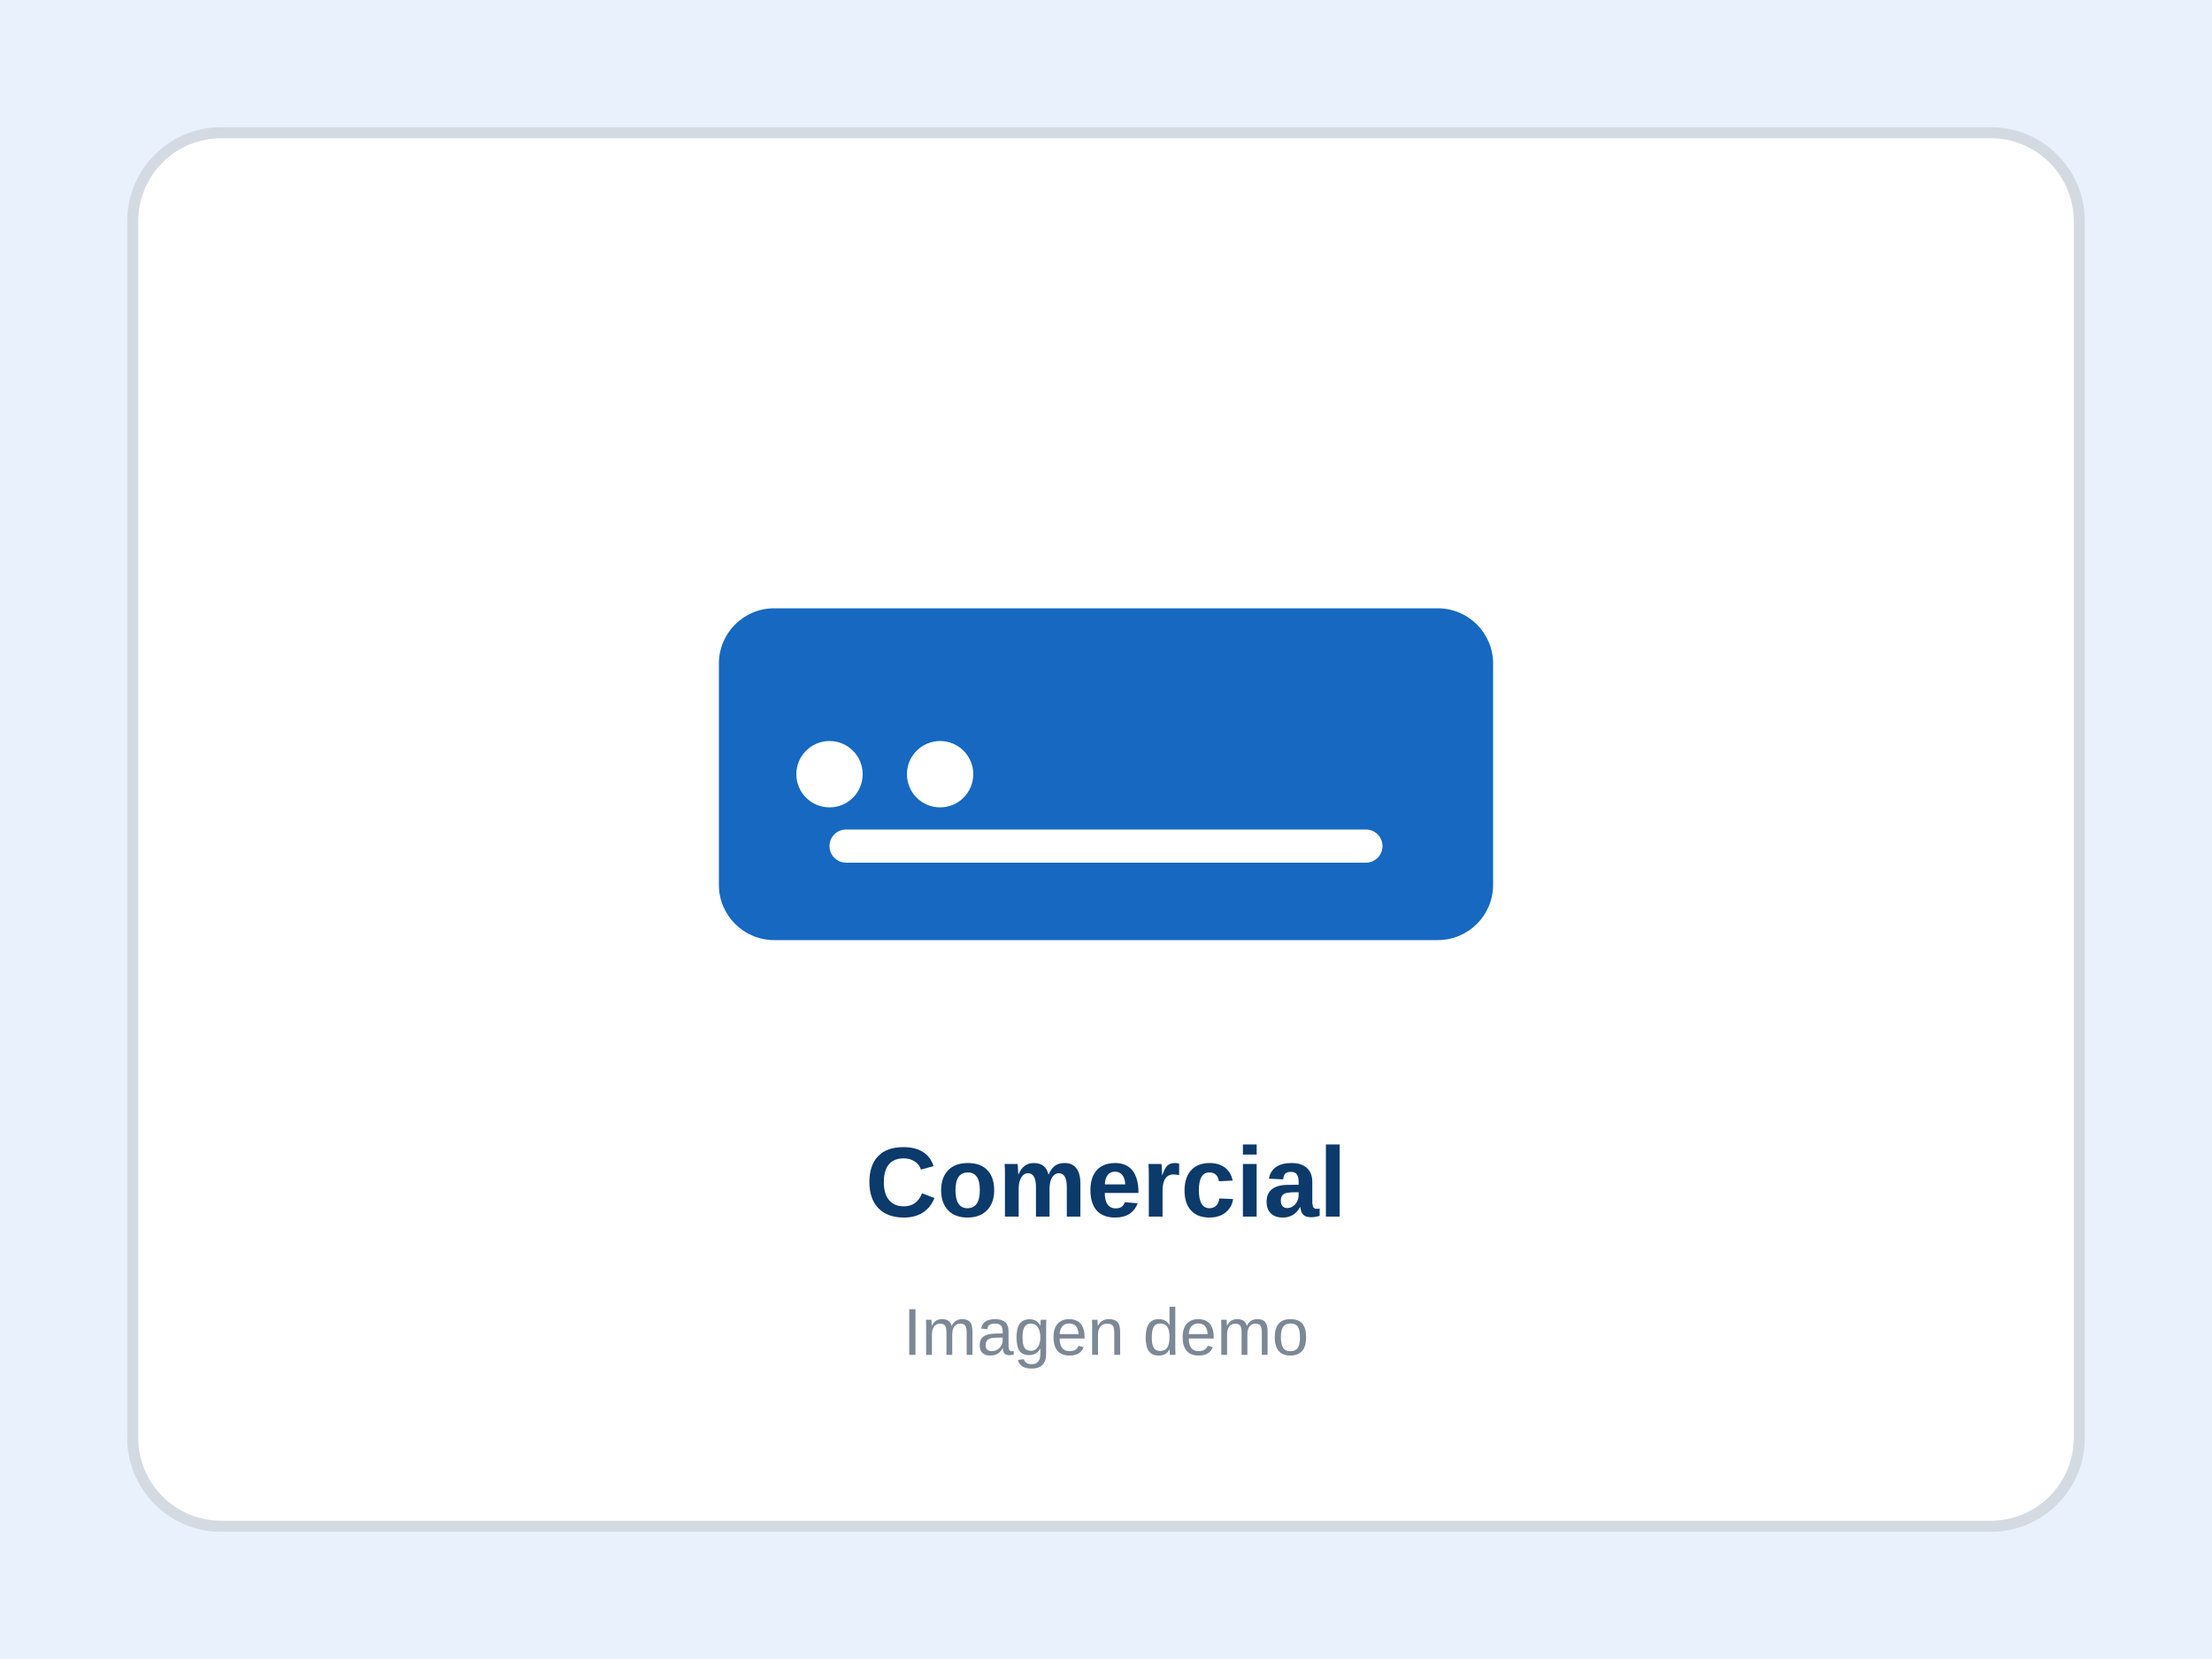
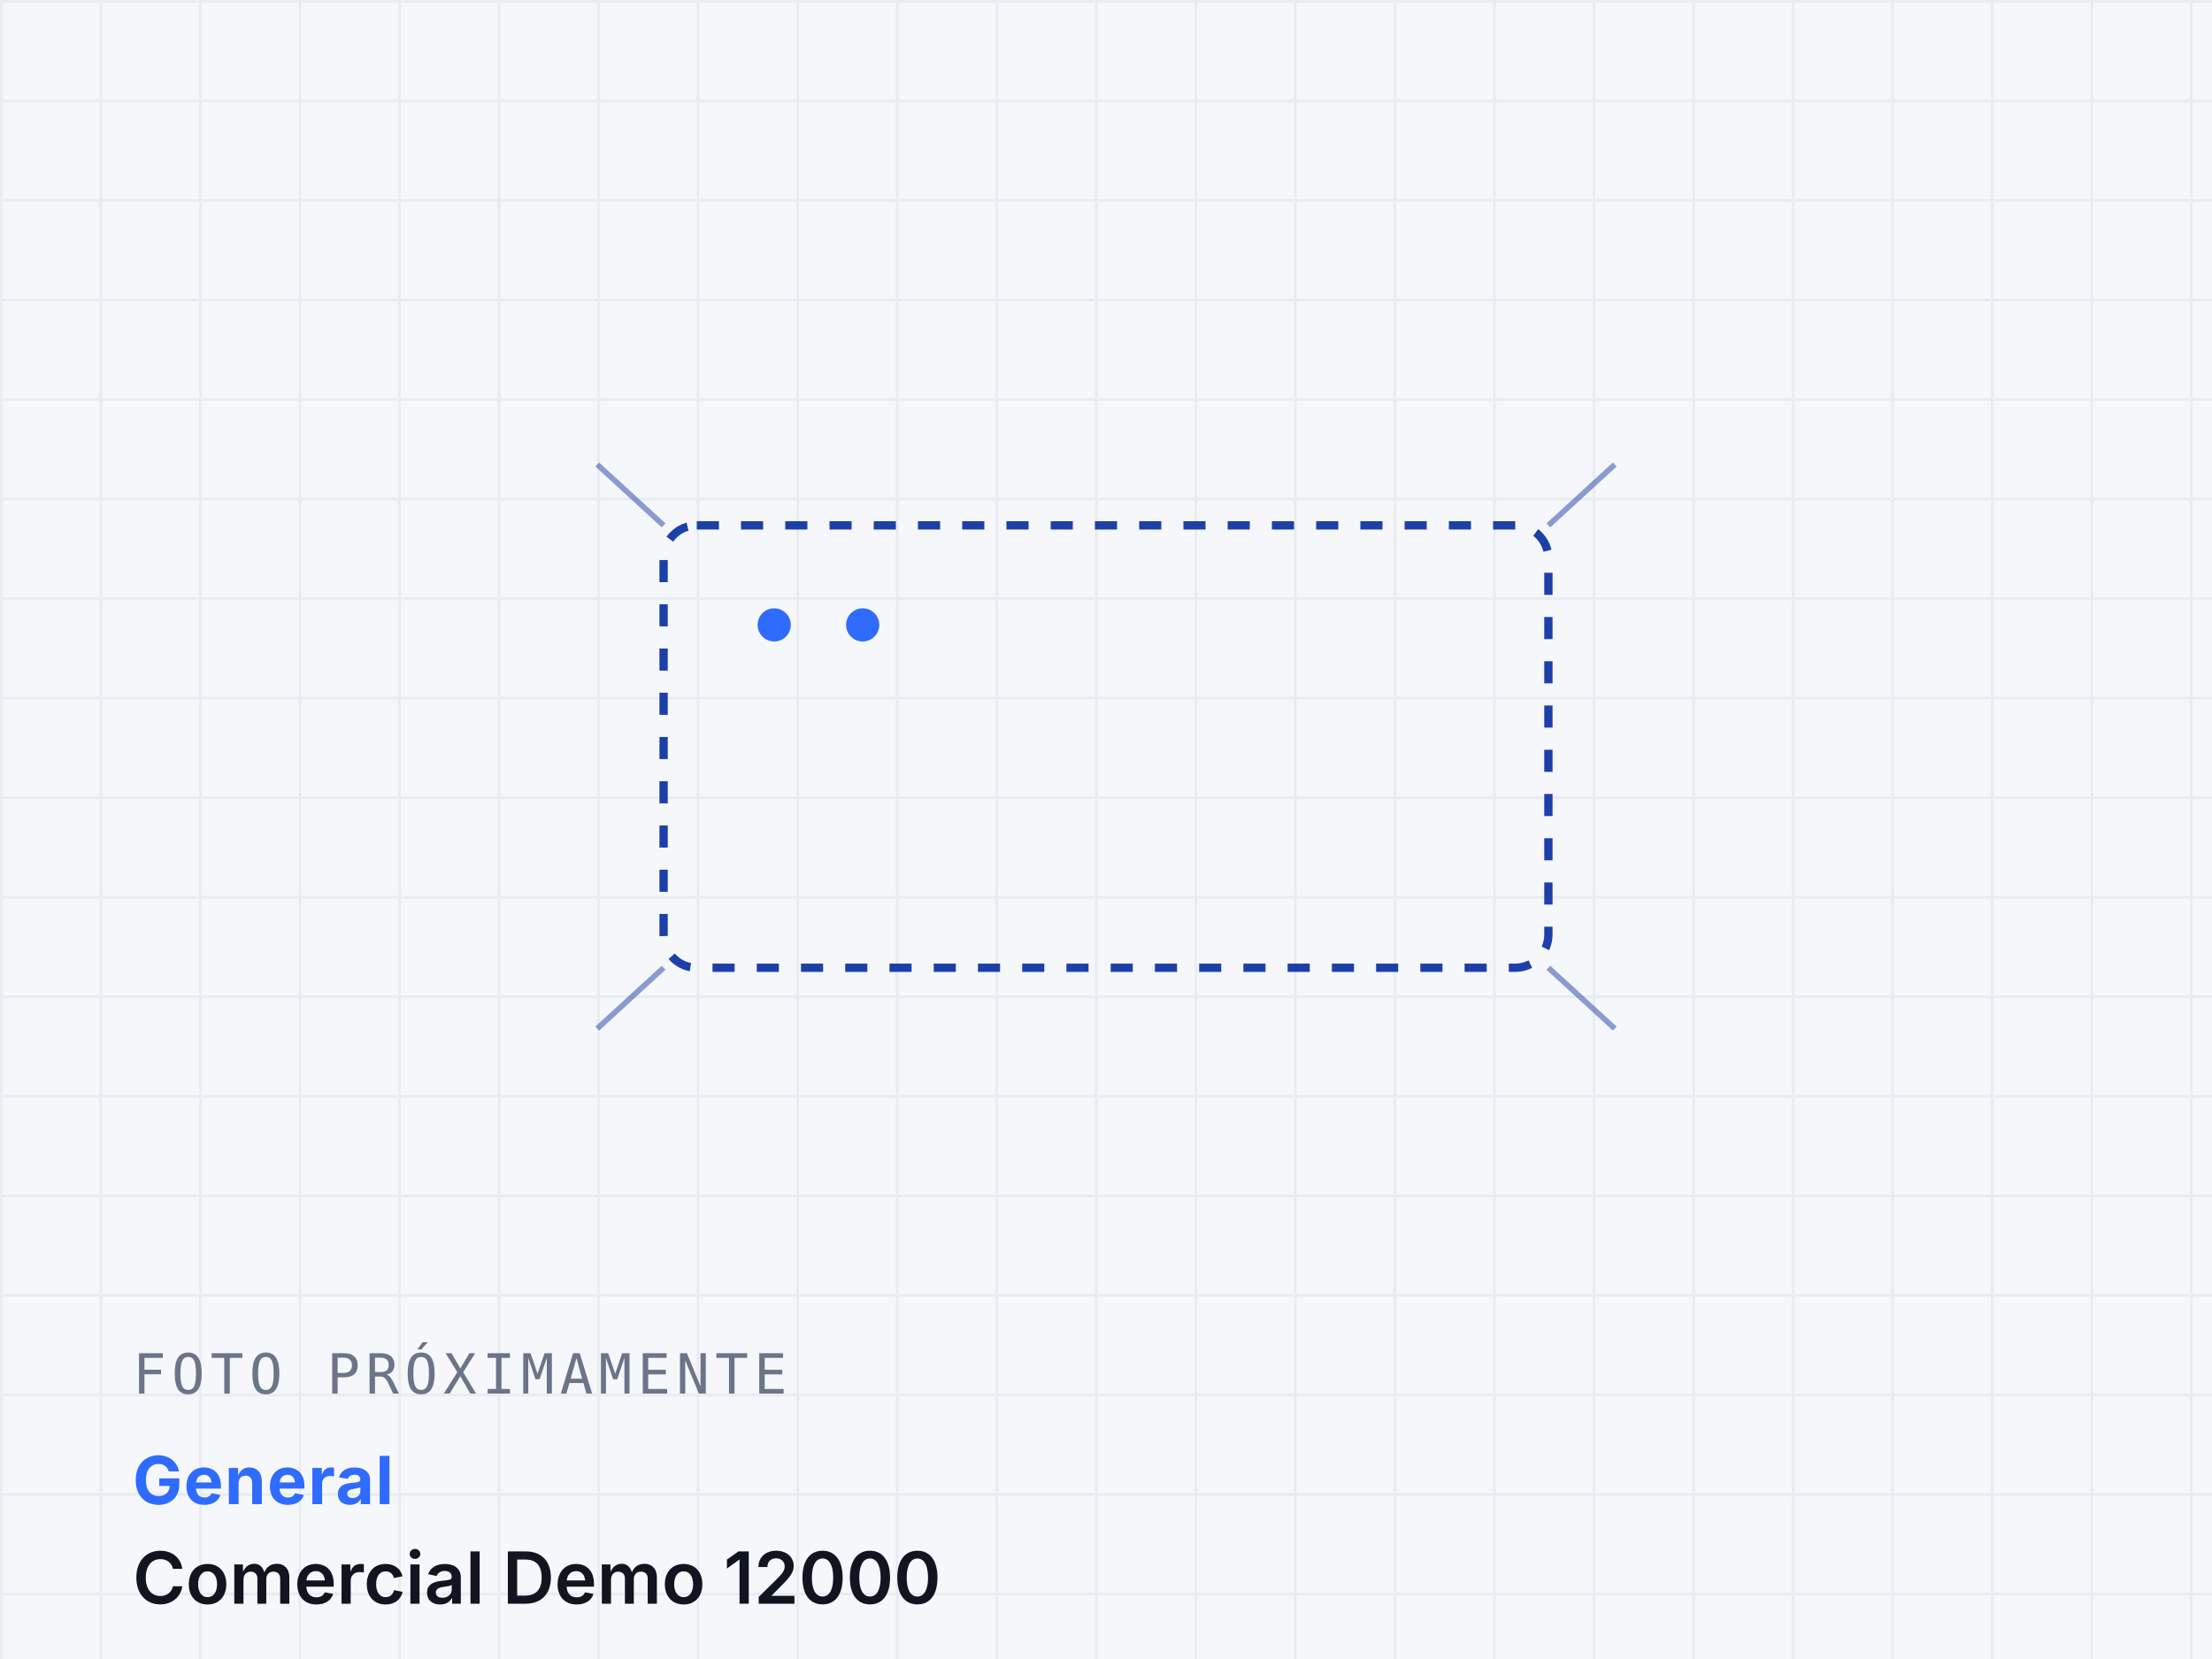
- <svg xmlns="http://www.w3.org/2000/svg" viewBox="0 0 400 300" width="400" height="300">
-   <rect width="400" height="300" fill="#e8f1fc" />
-   <rect x="24" y="24" width="352" height="252" rx="16" fill="#ffffff" stroke="#d3dae2" stroke-width="2" />
-   <rect x="130" y="110" width="140" height="60" rx="10" fill="#1668c1" />
-   <circle cx="150" cy="140" r="6" fill="#ffffff" />
-   <circle cx="170" cy="140" r="6" fill="#ffffff" />
-   <rect x="150" y="150" width="100" height="6" rx="3" fill="#ffffff" />
-   <text x="200" y="220" font-family="Arial, sans-serif" font-size="18" font-weight="700" fill="#0b3a6b" text-anchor="middle">Comercial</text>
-   <text x="200" y="245" font-family="Arial, sans-serif" font-size="12" fill="#7c8896" text-anchor="middle">Imagen demo</text>
+ <svg xmlns="http://www.w3.org/2000/svg" viewBox="0 0 400 300" width="400" height="300" role="img" aria-label="General Comercial Demo 12000">
+   <defs>
+     <pattern id="pgrid" width="18" height="18" patternUnits="userSpaceOnUse">
+       <path d="M 18 0 L 0 0 0 18" fill="none" stroke="#0a1730" stroke-opacity="0.05" stroke-width="1" />
+     </pattern>
+   </defs>
+   <rect width="400" height="300" fill="#f5f7fb" />
+   <rect width="400" height="300" fill="url(#pgrid)" />
+   <rect x="120" y="95" width="160" height="80" rx="6" fill="none" stroke="#1d3fa8" stroke-width="1.5" stroke-dasharray="4 4" />
+   <circle cx="140" cy="113" r="3" fill="#2f6bff" />
+   <circle cx="156" cy="113" r="3" fill="#2f6bff" />
+   <line x1="120" y1="95" x2="108" y2="84" stroke="#1d3fa8" stroke-width="1" opacity="0.5" />
+   <line x1="280" y1="95" x2="292" y2="84" stroke="#1d3fa8" stroke-width="1" opacity="0.5" />
+   <line x1="120" y1="175" x2="108" y2="186" stroke="#1d3fa8" stroke-width="1" opacity="0.5" />
+   <line x1="280" y1="175" x2="292" y2="186" stroke="#1d3fa8" stroke-width="1" opacity="0.5" />
+   <text x="24" y="252" font-family="IBM Plex Mono, monospace" font-size="10" letter-spacing="1" fill="#6b7488">FOTO PRÓXIMAMENTE</text>
+   <text x="24" y="272" font-family="Inter, sans-serif" font-size="12" font-weight="700" fill="#2f6bff" letter-spacing="0.02em">General</text>
+   <text x="24" y="290" font-family="Inter, sans-serif" font-size="13" font-weight="600" fill="#10151f">Comercial Demo 12000</text>
</svg>
